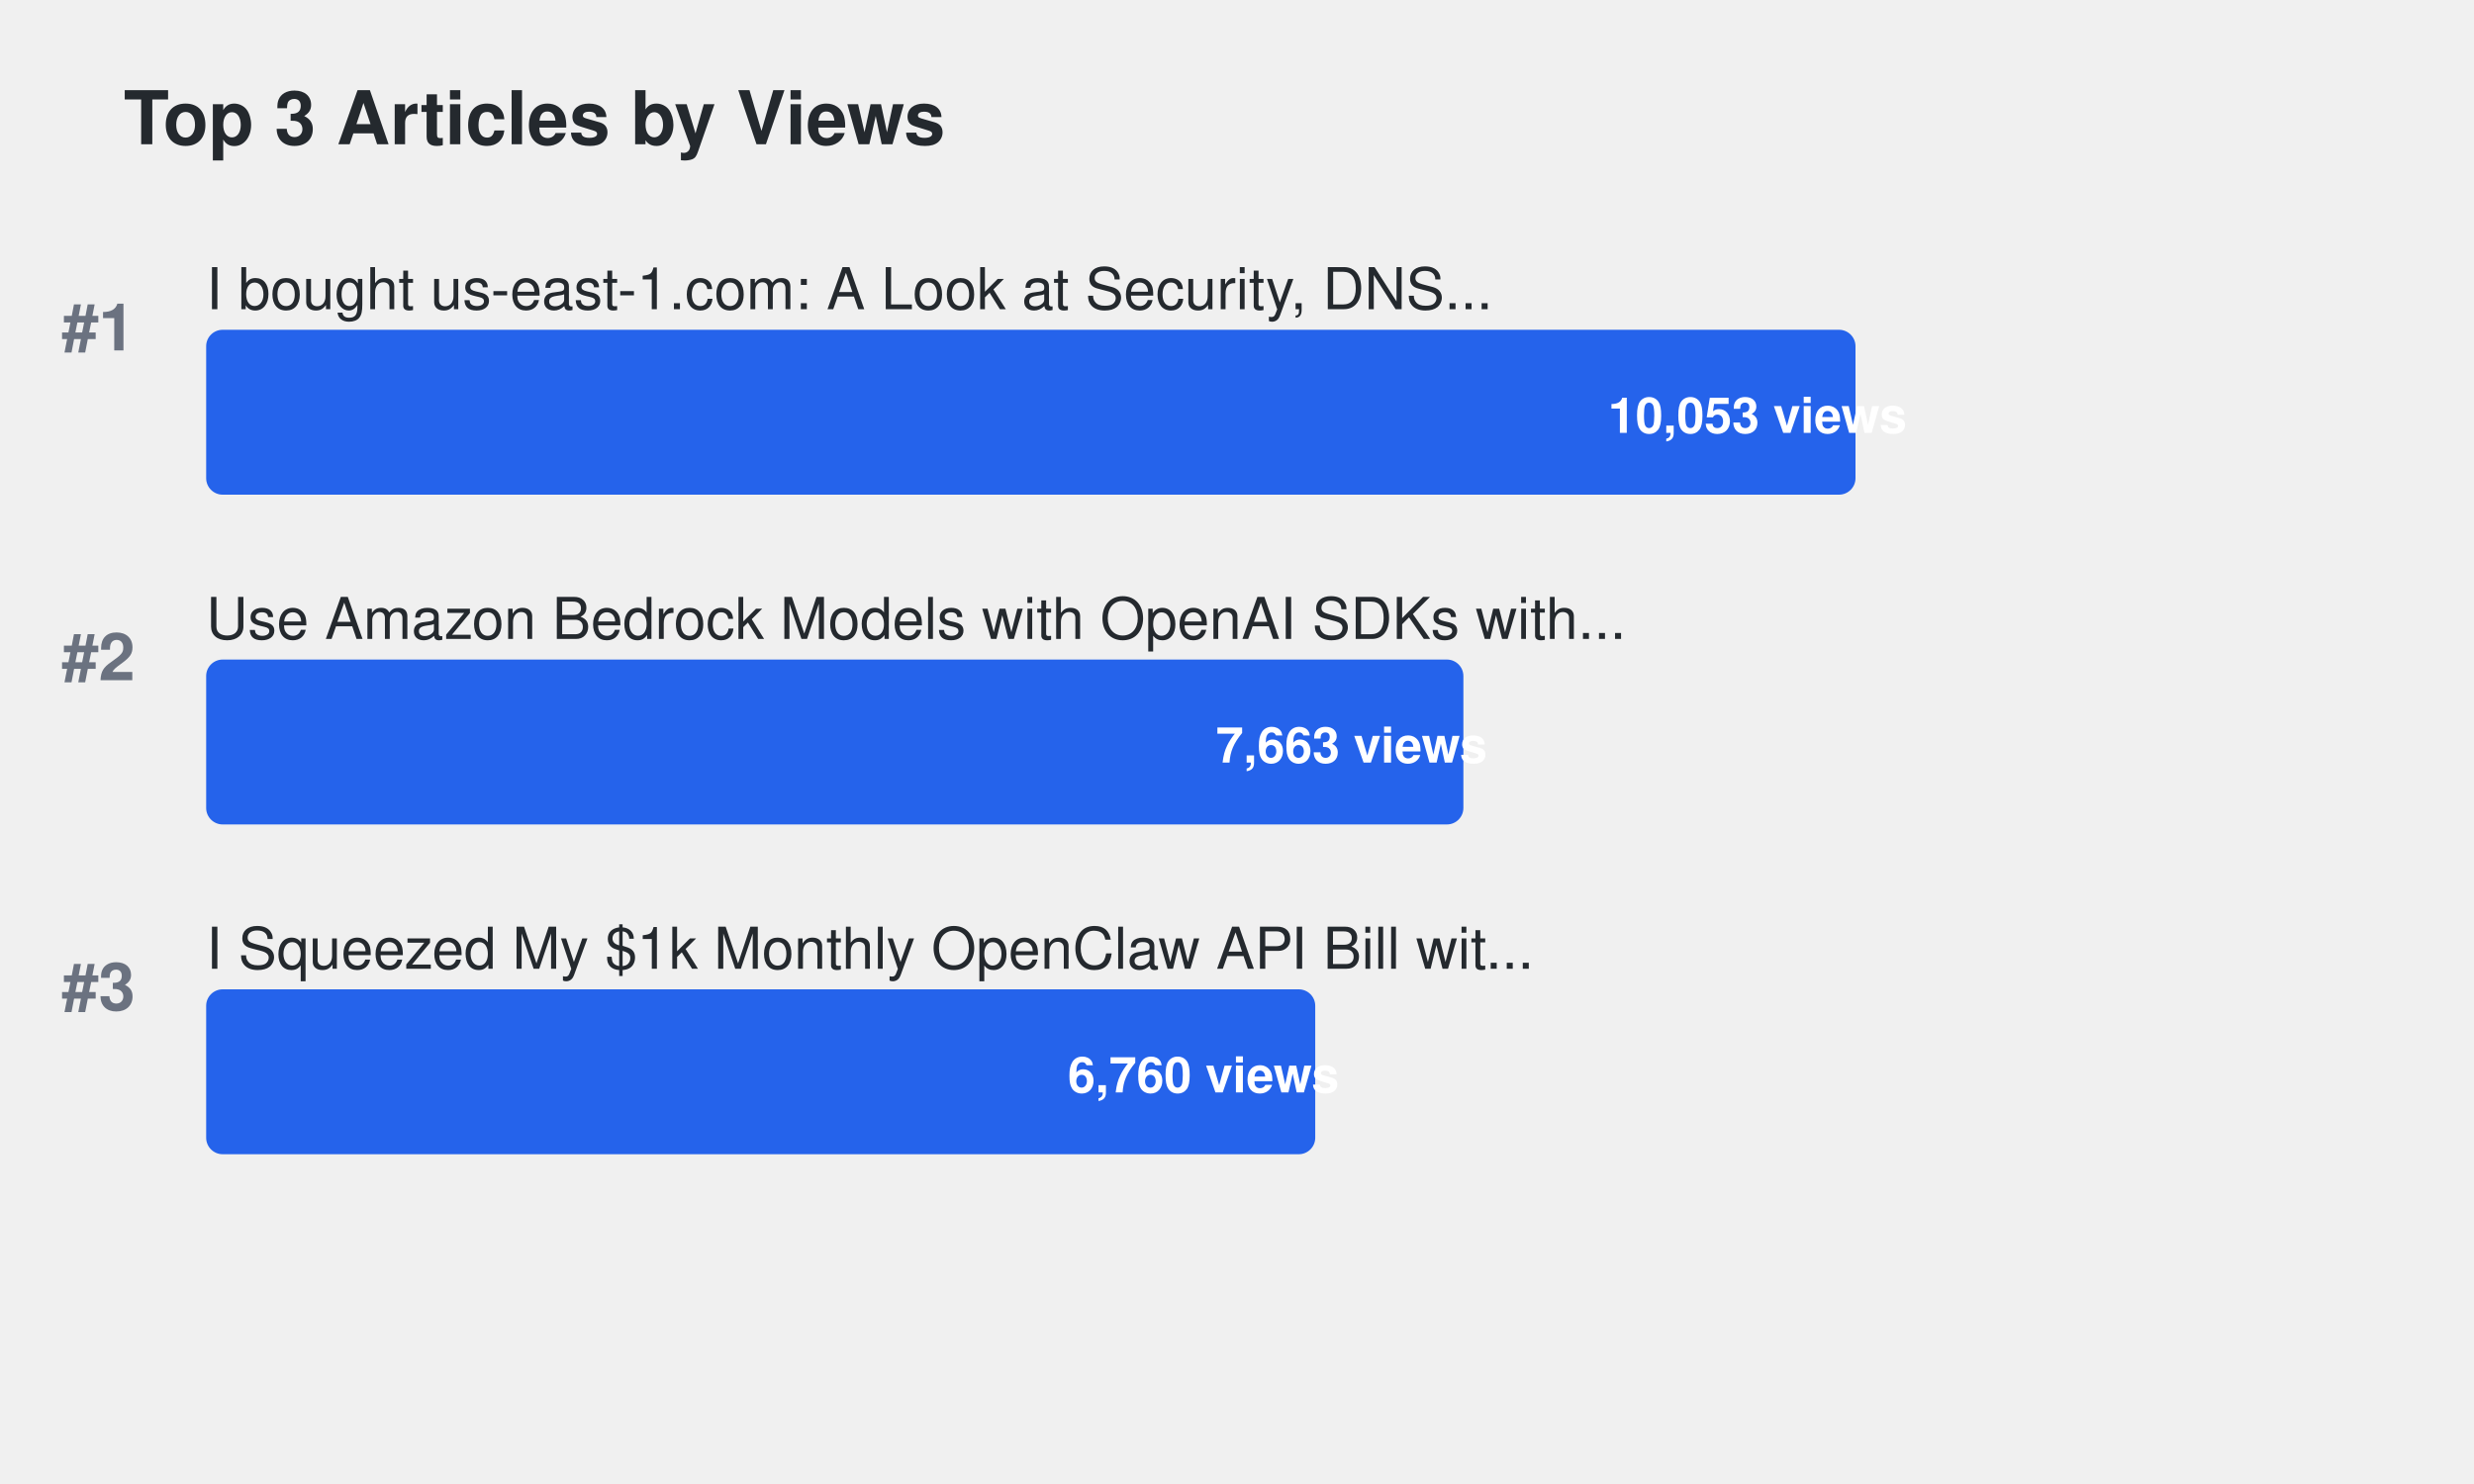
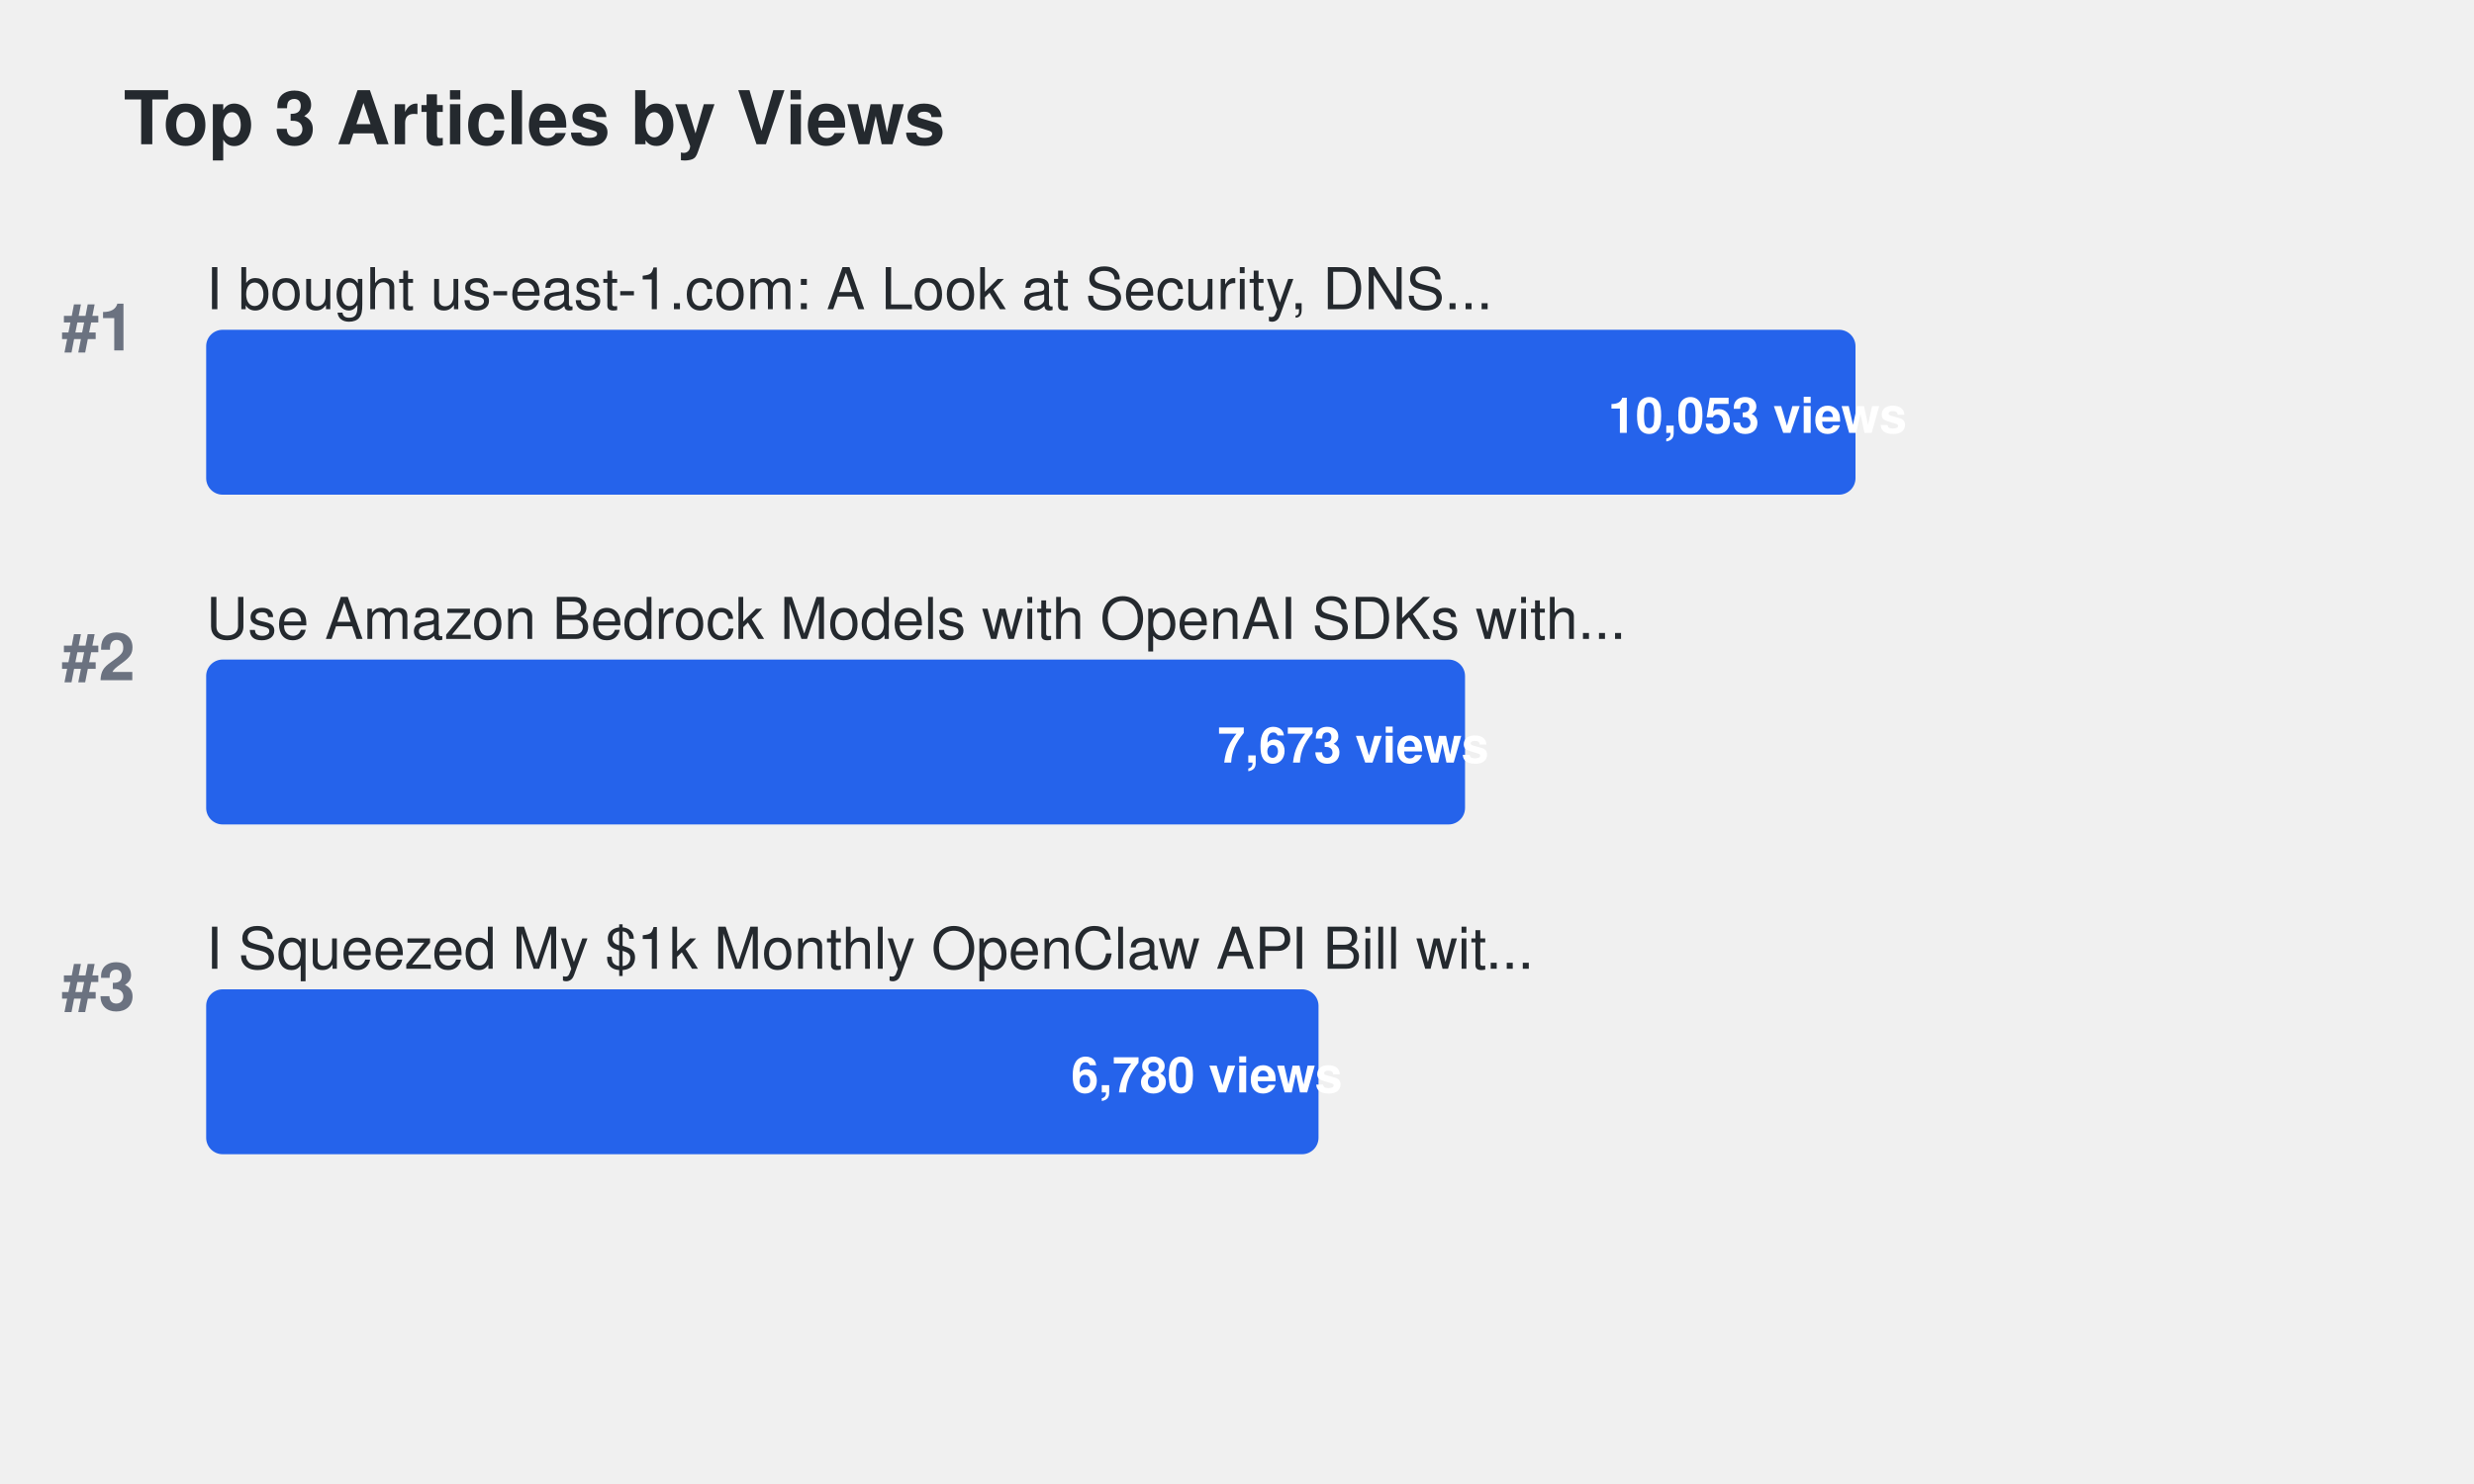
<svg xmlns="http://www.w3.org/2000/svg" width="600" height="360">
  <defs>
    <style>
.title { font-family: -apple-system, BlinkMacSystemFont, "Segoe UI", Helvetica, Arial, sans-serif; font-size: 18px; font-weight: 600; fill: #24292e; }
.article-title { font-family: -apple-system, BlinkMacSystemFont, "Segoe UI", Helvetica, Arial, sans-serif; font-size: 14px; font-weight: 500; fill: #24292e; }
.metric-value { font-family: -apple-system, BlinkMacSystemFont, "Segoe UI", Helvetica, Arial, sans-serif; font-size: 12px; font-weight: 600; fill: #ffffff; }
.rank { font-family: -apple-system, BlinkMacSystemFont, "Segoe UI", Helvetica, Arial, sans-serif; font-size: 16px; font-weight: 700; fill: #6b7280; }
.bar { rx: 4; ry: 4; }
.bar:hover { opacity: 0.8; cursor: pointer; }
a { text-decoration: none; }
a:hover .article-title { fill: #0969da; text-decoration: underline; }
a:hover .bar { opacity: 0.9; }
</style>
  </defs>
  <text x="30" y="35" class="title">Top 3 Articles by Views</text>
  <text x="15" y="85" class="rank">#1</text>
  <a href="https://dev.to/aws-builders/i-bought-us-east-1com-a-look-at-security-dns-traffic-and-protecting-aws-users-15ng" target="_blank">
    <text x="50" y="75" class="article-title">I bought us-east-1.com: A Look at Security, DNS...</text>
    <rect x="50" y="80" width="400.0" height="40" fill="#2563eb" class="bar">
</rect>
    <text x="390.0" y="105" class="metric-value" fill="#ffffff">10,053 views</text>
  </a>
  <text x="15" y="165" class="rank">#2</text>
  <a href="https://dev.to/aws-builders/use-amazon-bedrock-models-via-an-openai-api-compatible-serverless-endpoint-now-without-fixed-cost-5hf5" target="_blank">
    <text x="50" y="155" class="article-title">Use Amazon Bedrock Models with OpenAI SDKs with...</text>
-     <rect x="50" y="160" width="304.904" height="40" fill="#2563eb" class="bar">
+     <rect x="50" y="160" width="305.302" height="40" fill="#2563eb" class="bar">
</rect>
-     <text x="294.904" y="185" class="metric-value" fill="#ffffff">7,663 views</text>
+     <text x="295.302" y="185" class="metric-value" fill="#ffffff">7,673 views</text>
  </a>
  <text x="15" y="245" class="rank">#3</text>
  <a href="https://dev.to/aws-builders/i-squeezed-my-1k-monthly-openclaw-api-bill-with-20month-in-aws-credits-heres-the-exact-setup-3gj4" target="_blank">
    <text x="50" y="235" class="article-title">I Squeezed My $1k Monthly OpenClaw API Bill wit...</text>
-     <rect x="50" y="240" width="268.974" height="40" fill="#2563eb" class="bar">
+     <rect x="50" y="240" width="269.77" height="40" fill="#2563eb" class="bar">
</rect>
-     <text x="258.974" y="265" class="metric-value" fill="#ffffff">6,760 views</text>
+     <text x="259.77" y="265" class="metric-value" fill="#ffffff">6,780 views</text>
  </a>
</svg>
